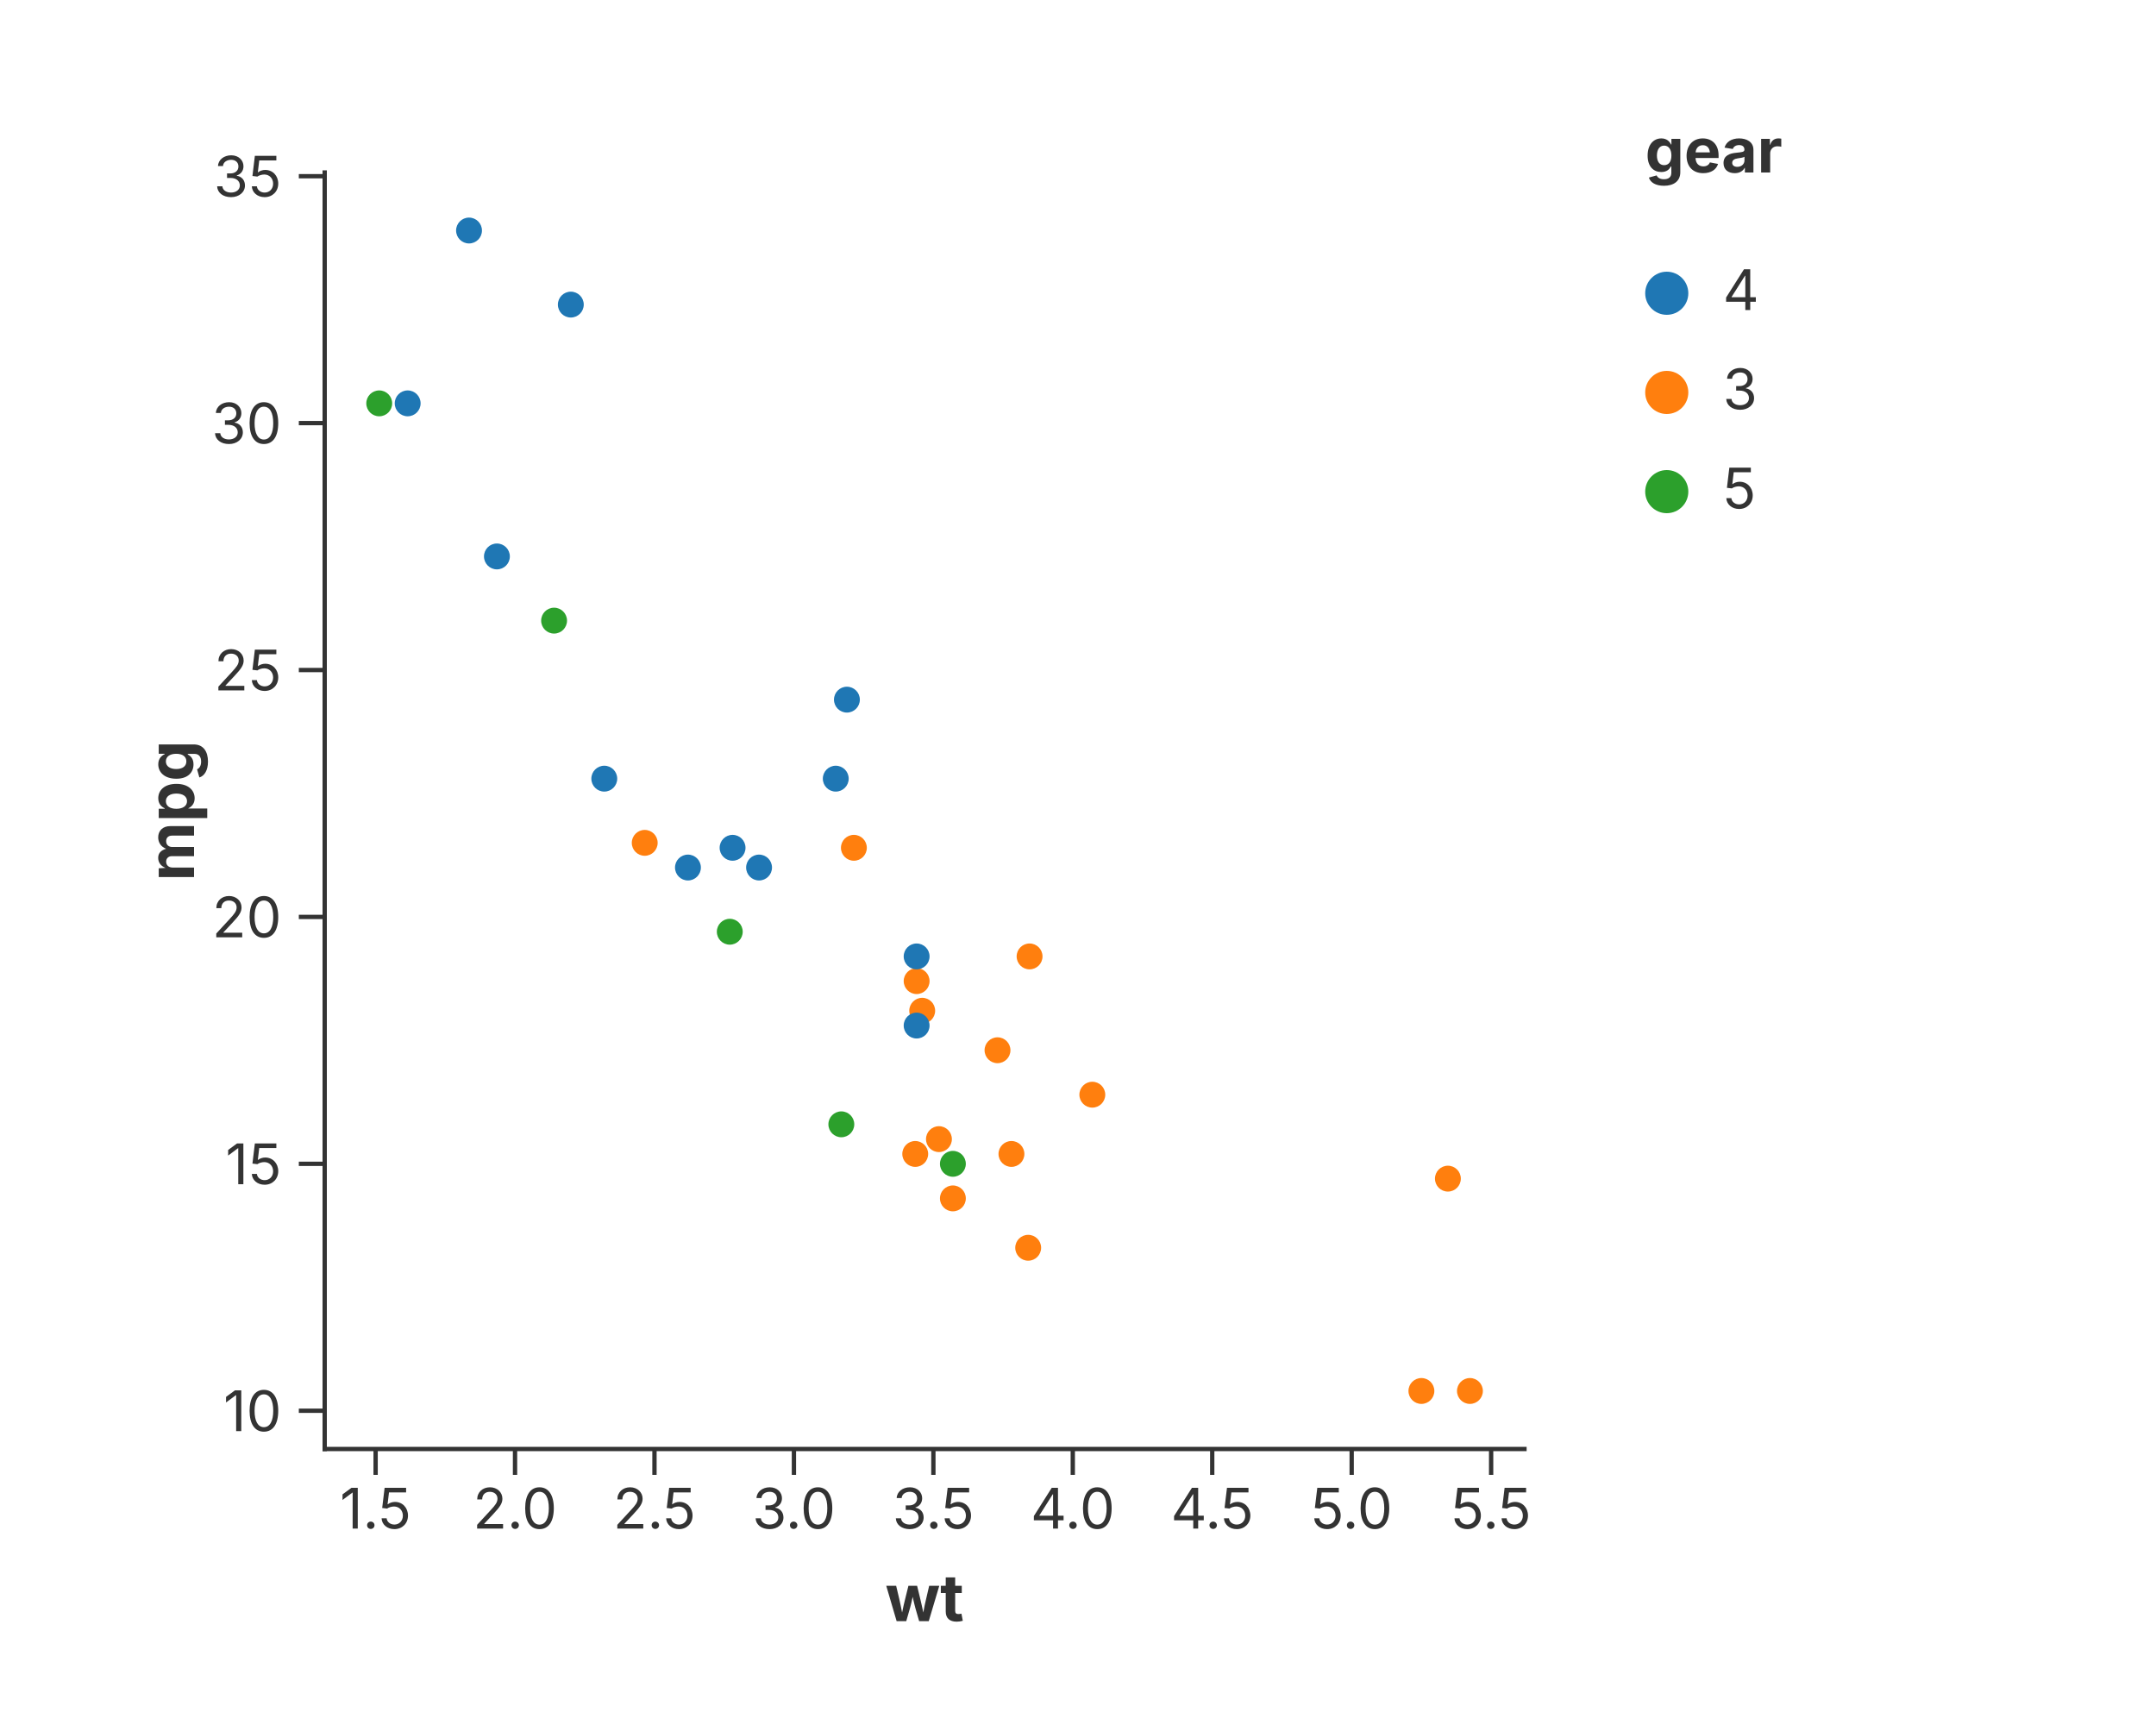
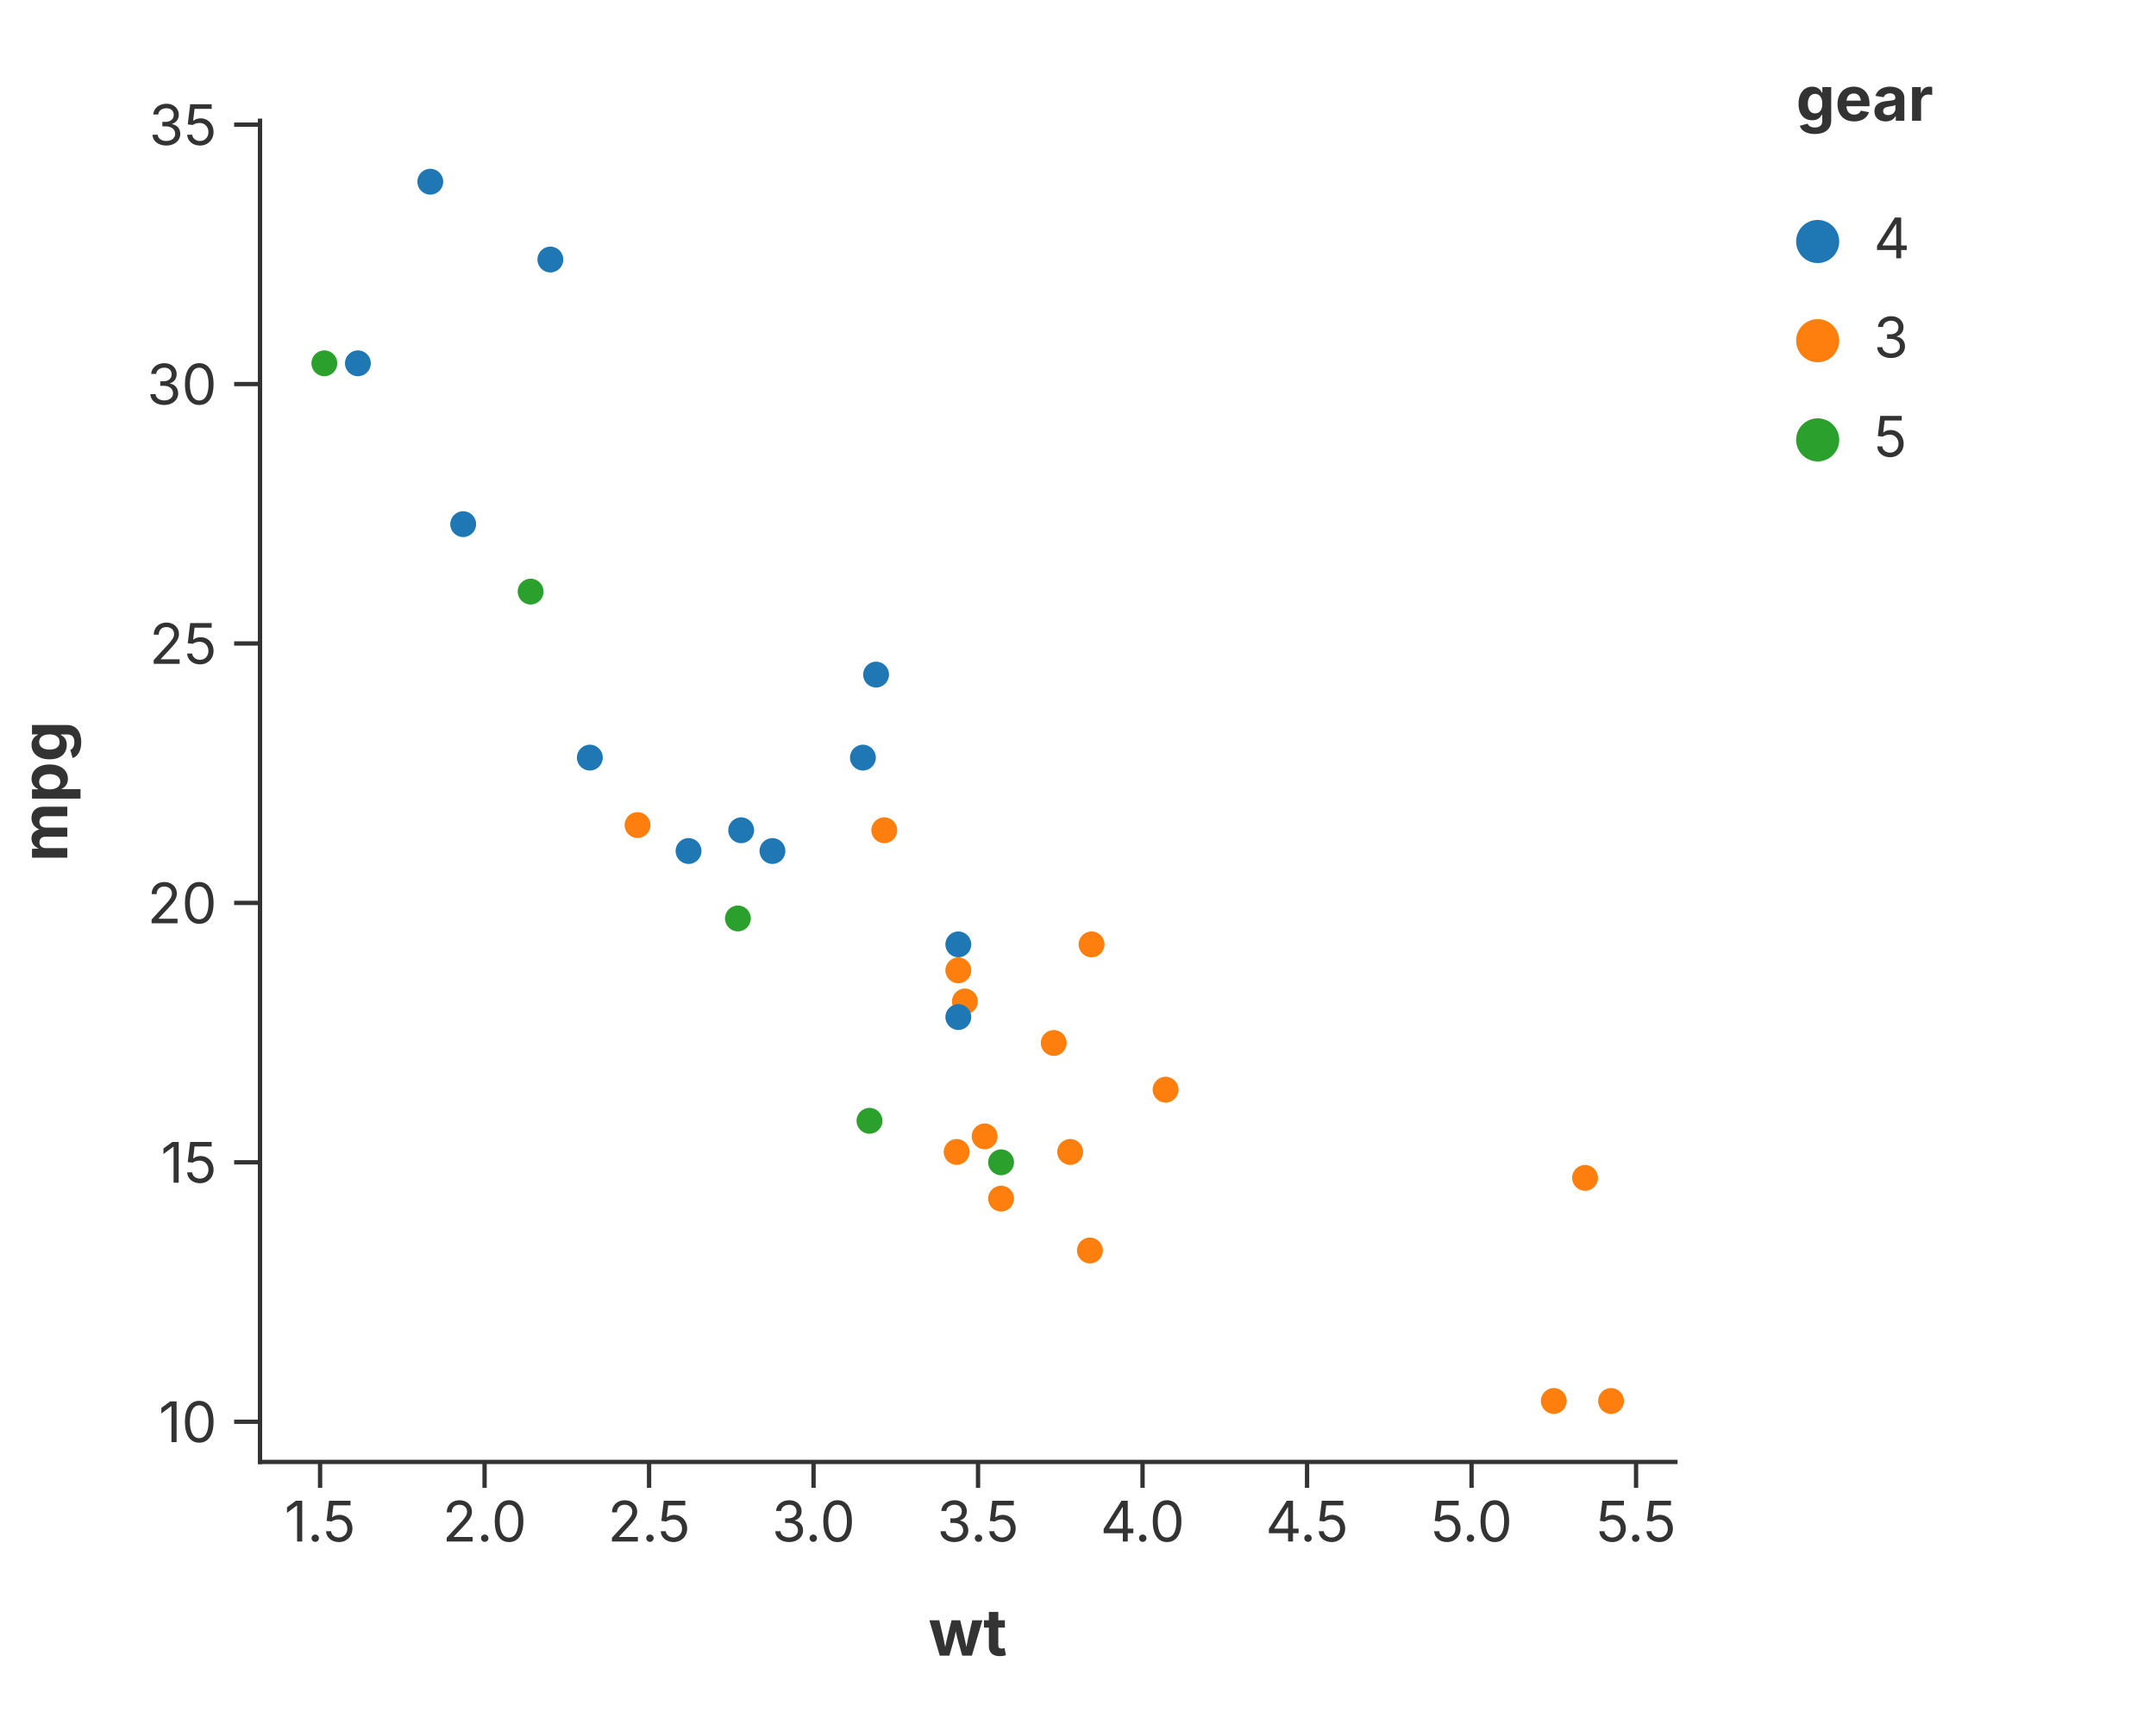
<svg xmlns="http://www.w3.org/2000/svg" width="500" height="400" viewBox="0 0 500 400">
  <rect width="100%" height="100%" fill="white" />
-   <line x1="75.30" y1="336.00" x2="353.54" y2="336.00" stroke="#333" stroke-width="1" stroke-linecap="square" />
-   <line x1="87.11" y1="336.00" x2="87.11" y2="342.00" stroke="#333" stroke-width="1.0" />
-   <text x="87.11" y="345.00" font-size="13" font-family="Inter, -apple-system, BlinkMacSystemFont, 'Segoe UI', Roboto, Helvetica, Arial, 'PingFang SC', 'Microsoft YaHei', Ubuntu, Cantarell, 'Noto Sans', sans-serif" fill="#333" text-anchor="middle" dominant-baseline="hanging">1.5</text>
-   <line x1="119.44" y1="336.00" x2="119.44" y2="342.00" stroke="#333" stroke-width="1.0" />
-   <text x="119.44" y="345.00" font-size="13" font-family="Inter, -apple-system, BlinkMacSystemFont, 'Segoe UI', Roboto, Helvetica, Arial, 'PingFang SC', 'Microsoft YaHei', Ubuntu, Cantarell, 'Noto Sans', sans-serif" fill="#333" text-anchor="middle" dominant-baseline="hanging">2.0</text>
-   <line x1="151.78" y1="336.00" x2="151.78" y2="342.00" stroke="#333" stroke-width="1.0" />
-   <text x="151.78" y="345.00" font-size="13" font-family="Inter, -apple-system, BlinkMacSystemFont, 'Segoe UI', Roboto, Helvetica, Arial, 'PingFang SC', 'Microsoft YaHei', Ubuntu, Cantarell, 'Noto Sans', sans-serif" fill="#333" text-anchor="middle" dominant-baseline="hanging">2.5</text>
-   <line x1="184.12" y1="336.00" x2="184.12" y2="342.00" stroke="#333" stroke-width="1.0" />
-   <text x="184.12" y="345.00" font-size="13" font-family="Inter, -apple-system, BlinkMacSystemFont, 'Segoe UI', Roboto, Helvetica, Arial, 'PingFang SC', 'Microsoft YaHei', Ubuntu, Cantarell, 'Noto Sans', sans-serif" fill="#333" text-anchor="middle" dominant-baseline="hanging">3.0</text>
-   <line x1="216.46" y1="336.00" x2="216.46" y2="342.00" stroke="#333" stroke-width="1.0" />
-   <text x="216.46" y="345.00" font-size="13" font-family="Inter, -apple-system, BlinkMacSystemFont, 'Segoe UI', Roboto, Helvetica, Arial, 'PingFang SC', 'Microsoft YaHei', Ubuntu, Cantarell, 'Noto Sans', sans-serif" fill="#333" text-anchor="middle" dominant-baseline="hanging">3.5</text>
-   <line x1="248.79" y1="336.00" x2="248.79" y2="342.00" stroke="#333" stroke-width="1.0" />
-   <text x="248.79" y="345.00" font-size="13" font-family="Inter, -apple-system, BlinkMacSystemFont, 'Segoe UI', Roboto, Helvetica, Arial, 'PingFang SC', 'Microsoft YaHei', Ubuntu, Cantarell, 'Noto Sans', sans-serif" fill="#333" text-anchor="middle" dominant-baseline="hanging">4.0</text>
-   <line x1="281.13" y1="336.00" x2="281.13" y2="342.00" stroke="#333" stroke-width="1.0" />
-   <text x="281.13" y="345.00" font-size="13" font-family="Inter, -apple-system, BlinkMacSystemFont, 'Segoe UI', Roboto, Helvetica, Arial, 'PingFang SC', 'Microsoft YaHei', Ubuntu, Cantarell, 'Noto Sans', sans-serif" fill="#333" text-anchor="middle" dominant-baseline="hanging">4.5</text>
-   <line x1="313.47" y1="336.00" x2="313.47" y2="342.00" stroke="#333" stroke-width="1.0" />
-   <text x="313.47" y="345.00" font-size="13" font-family="Inter, -apple-system, BlinkMacSystemFont, 'Segoe UI', Roboto, Helvetica, Arial, 'PingFang SC', 'Microsoft YaHei', Ubuntu, Cantarell, 'Noto Sans', sans-serif" fill="#333" text-anchor="middle" dominant-baseline="hanging">5.0</text>
-   <line x1="345.81" y1="336.00" x2="345.81" y2="342.00" stroke="#333" stroke-width="1.0" />
-   <text x="345.81" y="345.00" font-size="13" font-family="Inter, -apple-system, BlinkMacSystemFont, 'Segoe UI', Roboto, Helvetica, Arial, 'PingFang SC', 'Microsoft YaHei', Ubuntu, Cantarell, 'Noto Sans', sans-serif" fill="#333" text-anchor="middle" dominant-baseline="hanging">5.5</text>
-   <text x="214.42" y="365.00" text-anchor="middle" font-size="15" font-family="Inter, -apple-system, BlinkMacSystemFont, 'Segoe UI', Roboto, Helvetica, Arial, 'PingFang SC', 'Microsoft YaHei', Ubuntu, Cantarell, 'Noto Sans', sans-serif" fill="#333" font-weight="bold" dominant-baseline="hanging">wt</text>
-   <line x1="75.30" y1="336.00" x2="75.30" y2="40.00" stroke="#333" stroke-width="1" stroke-linecap="square" />
-   <line x1="75.30" y1="327.13" x2="69.30" y2="327.13" stroke="#333" stroke-width="1.0" />
-   <text x="65.30" y="327.13" font-size="13" font-family="Inter, -apple-system, BlinkMacSystemFont, 'Segoe UI', Roboto, Helvetica, Arial, 'PingFang SC', 'Microsoft YaHei', Ubuntu, Cantarell, 'Noto Sans', sans-serif" fill="#333" text-anchor="end" dominant-baseline="central">10</text>
-   <line x1="75.30" y1="269.87" x2="69.30" y2="269.87" stroke="#333" stroke-width="1.0" />
-   <text x="65.30" y="269.87" font-size="13" font-family="Inter, -apple-system, BlinkMacSystemFont, 'Segoe UI', Roboto, Helvetica, Arial, 'PingFang SC', 'Microsoft YaHei', Ubuntu, Cantarell, 'Noto Sans', sans-serif" fill="#333" text-anchor="end" dominant-baseline="central">15</text>
-   <line x1="75.30" y1="212.62" x2="69.30" y2="212.62" stroke="#333" stroke-width="1.0" />
-   <text x="65.30" y="212.62" font-size="13" font-family="Inter, -apple-system, BlinkMacSystemFont, 'Segoe UI', Roboto, Helvetica, Arial, 'PingFang SC', 'Microsoft YaHei', Ubuntu, Cantarell, 'Noto Sans', sans-serif" fill="#333" text-anchor="end" dominant-baseline="central">20</text>
-   <line x1="75.30" y1="155.37" x2="69.30" y2="155.37" stroke="#333" stroke-width="1.0" />
-   <text x="65.30" y="155.37" font-size="13" font-family="Inter, -apple-system, BlinkMacSystemFont, 'Segoe UI', Roboto, Helvetica, Arial, 'PingFang SC', 'Microsoft YaHei', Ubuntu, Cantarell, 'Noto Sans', sans-serif" fill="#333" text-anchor="end" dominant-baseline="central">25</text>
-   <line x1="75.30" y1="98.11" x2="69.30" y2="98.11" stroke="#333" stroke-width="1.0" />
-   <text x="65.30" y="98.11" font-size="13" font-family="Inter, -apple-system, BlinkMacSystemFont, 'Segoe UI', Roboto, Helvetica, Arial, 'PingFang SC', 'Microsoft YaHei', Ubuntu, Cantarell, 'Noto Sans', sans-serif" fill="#333" text-anchor="end" dominant-baseline="central">30</text>
-   <line x1="75.30" y1="40.86" x2="69.30" y2="40.86" stroke="#333" stroke-width="1.0" />
-   <text x="65.30" y="40.86" font-size="13" font-family="Inter, -apple-system, BlinkMacSystemFont, 'Segoe UI', Roboto, Helvetica, Arial, 'PingFang SC', 'Microsoft YaHei', Ubuntu, Cantarell, 'Noto Sans', sans-serif" fill="#333" text-anchor="end" dominant-baseline="central">35</text>
-   <text x="45.00" y="188.00" text-anchor="middle" font-size="15" font-family="Inter, -apple-system, BlinkMacSystemFont, 'Segoe UI', Roboto, Helvetica, Arial, 'PingFang SC', 'Microsoft YaHei', Ubuntu, Cantarell, 'Noto Sans', sans-serif" fill="#333" font-weight="bold" transform="rotate(-90, 45.00, 188.00)" dominant-baseline="auto">mpg</text>
+   <line x1="60.30" y1="339.00" x2="388.54" y2="339.00" stroke="#333" stroke-width="1" stroke-linecap="square" />
+   <line x1="74.23" y1="339.00" x2="74.23" y2="345.00" stroke="#333" stroke-width="1.0" />
+   <text x="74.23" y="348.00" font-size="13" font-family="Inter, -apple-system, BlinkMacSystemFont, 'Segoe UI', Roboto, Helvetica, Arial, 'PingFang SC', 'Microsoft YaHei', Ubuntu, Cantarell, 'Noto Sans', sans-serif" fill="#333" text-anchor="middle" dominant-baseline="hanging">1.5</text>
+   <line x1="112.38" y1="339.00" x2="112.38" y2="345.00" stroke="#333" stroke-width="1.0" />
+   <text x="112.38" y="348.00" font-size="13" font-family="Inter, -apple-system, BlinkMacSystemFont, 'Segoe UI', Roboto, Helvetica, Arial, 'PingFang SC', 'Microsoft YaHei', Ubuntu, Cantarell, 'Noto Sans', sans-serif" fill="#333" text-anchor="middle" dominant-baseline="hanging">2.0</text>
+   <line x1="150.53" y1="339.00" x2="150.53" y2="345.00" stroke="#333" stroke-width="1.0" />
+   <text x="150.53" y="348.00" font-size="13" font-family="Inter, -apple-system, BlinkMacSystemFont, 'Segoe UI', Roboto, Helvetica, Arial, 'PingFang SC', 'Microsoft YaHei', Ubuntu, Cantarell, 'Noto Sans', sans-serif" fill="#333" text-anchor="middle" dominant-baseline="hanging">2.5</text>
+   <line x1="188.67" y1="339.00" x2="188.67" y2="345.00" stroke="#333" stroke-width="1.0" />
+   <text x="188.67" y="348.00" font-size="13" font-family="Inter, -apple-system, BlinkMacSystemFont, 'Segoe UI', Roboto, Helvetica, Arial, 'PingFang SC', 'Microsoft YaHei', Ubuntu, Cantarell, 'Noto Sans', sans-serif" fill="#333" text-anchor="middle" dominant-baseline="hanging">3.0</text>
+   <line x1="226.82" y1="339.00" x2="226.82" y2="345.00" stroke="#333" stroke-width="1.0" />
+   <text x="226.82" y="348.00" font-size="13" font-family="Inter, -apple-system, BlinkMacSystemFont, 'Segoe UI', Roboto, Helvetica, Arial, 'PingFang SC', 'Microsoft YaHei', Ubuntu, Cantarell, 'Noto Sans', sans-serif" fill="#333" text-anchor="middle" dominant-baseline="hanging">3.5</text>
+   <line x1="264.97" y1="339.00" x2="264.97" y2="345.00" stroke="#333" stroke-width="1.0" />
+   <text x="264.97" y="348.00" font-size="13" font-family="Inter, -apple-system, BlinkMacSystemFont, 'Segoe UI', Roboto, Helvetica, Arial, 'PingFang SC', 'Microsoft YaHei', Ubuntu, Cantarell, 'Noto Sans', sans-serif" fill="#333" text-anchor="middle" dominant-baseline="hanging">4.0</text>
+   <line x1="303.12" y1="339.00" x2="303.12" y2="345.00" stroke="#333" stroke-width="1.0" />
+   <text x="303.12" y="348.00" font-size="13" font-family="Inter, -apple-system, BlinkMacSystemFont, 'Segoe UI', Roboto, Helvetica, Arial, 'PingFang SC', 'Microsoft YaHei', Ubuntu, Cantarell, 'Noto Sans', sans-serif" fill="#333" text-anchor="middle" dominant-baseline="hanging">4.5</text>
+   <line x1="341.27" y1="339.00" x2="341.27" y2="345.00" stroke="#333" stroke-width="1.0" />
+   <text x="341.27" y="348.00" font-size="13" font-family="Inter, -apple-system, BlinkMacSystemFont, 'Segoe UI', Roboto, Helvetica, Arial, 'PingFang SC', 'Microsoft YaHei', Ubuntu, Cantarell, 'Noto Sans', sans-serif" fill="#333" text-anchor="middle" dominant-baseline="hanging">5.0</text>
+   <line x1="379.42" y1="339.00" x2="379.42" y2="345.00" stroke="#333" stroke-width="1.0" />
+   <text x="379.42" y="348.00" font-size="13" font-family="Inter, -apple-system, BlinkMacSystemFont, 'Segoe UI', Roboto, Helvetica, Arial, 'PingFang SC', 'Microsoft YaHei', Ubuntu, Cantarell, 'Noto Sans', sans-serif" fill="#333" text-anchor="middle" dominant-baseline="hanging">5.5</text>
+   <text x="224.42" y="373.00" text-anchor="middle" font-size="15" font-family="Inter, -apple-system, BlinkMacSystemFont, 'Segoe UI', Roboto, Helvetica, Arial, 'PingFang SC', 'Microsoft YaHei', Ubuntu, Cantarell, 'Noto Sans', sans-serif" fill="#333" font-weight="bold" dominant-baseline="hanging">wt</text>
+   <line x1="60.30" y1="339.00" x2="60.30" y2="28.00" stroke="#333" stroke-width="1" stroke-linecap="square" />
+   <line x1="60.30" y1="329.68" x2="54.30" y2="329.68" stroke="#333" stroke-width="1.0" />
+   <text x="50.30" y="329.68" font-size="13" font-family="Inter, -apple-system, BlinkMacSystemFont, 'Segoe UI', Roboto, Helvetica, Arial, 'PingFang SC', 'Microsoft YaHei', Ubuntu, Cantarell, 'Noto Sans', sans-serif" fill="#333" text-anchor="end" dominant-baseline="central">10</text>
+   <line x1="60.30" y1="269.52" x2="54.30" y2="269.52" stroke="#333" stroke-width="1.0" />
+   <text x="50.30" y="269.52" font-size="13" font-family="Inter, -apple-system, BlinkMacSystemFont, 'Segoe UI', Roboto, Helvetica, Arial, 'PingFang SC', 'Microsoft YaHei', Ubuntu, Cantarell, 'Noto Sans', sans-serif" fill="#333" text-anchor="end" dominant-baseline="central">15</text>
+   <line x1="60.30" y1="209.37" x2="54.30" y2="209.37" stroke="#333" stroke-width="1.0" />
+   <text x="50.30" y="209.37" font-size="13" font-family="Inter, -apple-system, BlinkMacSystemFont, 'Segoe UI', Roboto, Helvetica, Arial, 'PingFang SC', 'Microsoft YaHei', Ubuntu, Cantarell, 'Noto Sans', sans-serif" fill="#333" text-anchor="end" dominant-baseline="central">20</text>
+   <line x1="60.30" y1="149.21" x2="54.30" y2="149.21" stroke="#333" stroke-width="1.0" />
+   <text x="50.30" y="149.21" font-size="13" font-family="Inter, -apple-system, BlinkMacSystemFont, 'Segoe UI', Roboto, Helvetica, Arial, 'PingFang SC', 'Microsoft YaHei', Ubuntu, Cantarell, 'Noto Sans', sans-serif" fill="#333" text-anchor="end" dominant-baseline="central">25</text>
+   <line x1="60.30" y1="89.06" x2="54.30" y2="89.06" stroke="#333" stroke-width="1.0" />
+   <text x="50.30" y="89.06" font-size="13" font-family="Inter, -apple-system, BlinkMacSystemFont, 'Segoe UI', Roboto, Helvetica, Arial, 'PingFang SC', 'Microsoft YaHei', Ubuntu, Cantarell, 'Noto Sans', sans-serif" fill="#333" text-anchor="end" dominant-baseline="central">30</text>
+   <line x1="60.30" y1="28.90" x2="54.30" y2="28.90" stroke="#333" stroke-width="1.0" />
+   <text x="50.30" y="28.90" font-size="13" font-family="Inter, -apple-system, BlinkMacSystemFont, 'Segoe UI', Roboto, Helvetica, Arial, 'PingFang SC', 'Microsoft YaHei', Ubuntu, Cantarell, 'Noto Sans', sans-serif" fill="#333" text-anchor="end" dominant-baseline="central">35</text>
+   <text x="10.00" y="183.50" text-anchor="middle" font-size="15" font-family="Inter, -apple-system, BlinkMacSystemFont, 'Segoe UI', Roboto, Helvetica, Arial, 'PingFang SC', 'Microsoft YaHei', Ubuntu, Cantarell, 'Noto Sans', sans-serif" fill="#333" font-weight="bold" transform="rotate(-90, 10.00, 183.50)" dominant-baseline="middle">mpg</text>
  <defs>
    <clipPath id="plot-clip-area">
-       <rect x="75.300" y="40.000" width="278.240" height="296.000" />
+       <rect x="60.300" y="28.000" width="328.240" height="311.000" />
    </clipPath>
  </defs>
-   <circle cx="159.543" cy="201.168" r="3.000" fill="#1f77b4" stroke="none" stroke-width="0.000" fill-opacity="1.000" stroke-opacity="1.000" clip-path="url(#plot-clip-area)" />
-   <circle cx="176.035" cy="201.168" r="3.000" fill="#1f77b4" stroke="none" stroke-width="0.000" fill-opacity="1.000" stroke-opacity="1.000" clip-path="url(#plot-clip-area)" />
-   <circle cx="140.140" cy="180.557" r="3.000" fill="#1f77b4" stroke="none" stroke-width="0.000" fill-opacity="1.000" stroke-opacity="1.000" clip-path="url(#plot-clip-area)" />
-   <circle cx="198.025" cy="196.588" r="3.000" fill="#ff7f0e" stroke="none" stroke-width="0.000" fill-opacity="1.000" stroke-opacity="1.000" clip-path="url(#plot-clip-area)" />
-   <circle cx="212.577" cy="227.505" r="3.000" fill="#ff7f0e" stroke="none" stroke-width="0.000" fill-opacity="1.000" stroke-opacity="1.000" clip-path="url(#plot-clip-area)" />
-   <circle cx="213.870" cy="234.375" r="3.000" fill="#ff7f0e" stroke="none" stroke-width="0.000" fill-opacity="1.000" stroke-opacity="1.000" clip-path="url(#plot-clip-area)" />
-   <circle cx="220.985" cy="277.888" r="3.000" fill="#ff7f0e" stroke="none" stroke-width="0.000" fill-opacity="1.000" stroke-opacity="1.000" clip-path="url(#plot-clip-area)" />
-   <circle cx="196.408" cy="162.236" r="3.000" fill="#1f77b4" stroke="none" stroke-width="0.000" fill-opacity="1.000" stroke-opacity="1.000" clip-path="url(#plot-clip-area)" />
-   <circle cx="193.821" cy="180.557" r="3.000" fill="#1f77b4" stroke="none" stroke-width="0.000" fill-opacity="1.000" stroke-opacity="1.000" clip-path="url(#plot-clip-area)" />
-   <circle cx="212.577" cy="221.779" r="3.000" fill="#1f77b4" stroke="none" stroke-width="0.000" fill-opacity="1.000" stroke-opacity="1.000" clip-path="url(#plot-clip-area)" />
-   <circle cx="212.577" cy="237.810" r="3.000" fill="#1f77b4" stroke="none" stroke-width="0.000" fill-opacity="1.000" stroke-opacity="1.000" clip-path="url(#plot-clip-area)" />
-   <circle cx="253.322" cy="253.841" r="3.000" fill="#ff7f0e" stroke="none" stroke-width="0.000" fill-opacity="1.000" stroke-opacity="1.000" clip-path="url(#plot-clip-area)" />
-   <circle cx="231.333" cy="243.536" r="3.000" fill="#ff7f0e" stroke="none" stroke-width="0.000" fill-opacity="1.000" stroke-opacity="1.000" clip-path="url(#plot-clip-area)" />
-   <circle cx="234.566" cy="267.582" r="3.000" fill="#ff7f0e" stroke="none" stroke-width="0.000" fill-opacity="1.000" stroke-opacity="1.000" clip-path="url(#plot-clip-area)" />
-   <circle cx="329.639" cy="322.545" r="3.000" fill="#ff7f0e" stroke="none" stroke-width="0.000" fill-opacity="1.000" stroke-opacity="1.000" clip-path="url(#plot-clip-area)" />
-   <circle cx="340.893" cy="322.545" r="3.000" fill="#ff7f0e" stroke="none" stroke-width="0.000" fill-opacity="1.000" stroke-opacity="1.000" clip-path="url(#plot-clip-area)" />
-   <circle cx="335.783" cy="273.308" r="3.000" fill="#ff7f0e" stroke="none" stroke-width="0.000" fill-opacity="1.000" stroke-opacity="1.000" clip-path="url(#plot-clip-area)" />
-   <circle cx="132.379" cy="70.631" r="3.000" fill="#1f77b4" stroke="none" stroke-width="0.000" fill-opacity="1.000" stroke-opacity="1.000" clip-path="url(#plot-clip-area)" />
-   <circle cx="94.544" cy="93.532" r="3.000" fill="#1f77b4" stroke="none" stroke-width="0.000" fill-opacity="1.000" stroke-opacity="1.000" clip-path="url(#plot-clip-area)" />
-   <circle cx="108.773" cy="53.455" r="3.000" fill="#1f77b4" stroke="none" stroke-width="0.000" fill-opacity="1.000" stroke-opacity="1.000" clip-path="url(#plot-clip-area)" />
-   <circle cx="149.518" cy="195.443" r="3.000" fill="#ff7f0e" stroke="none" stroke-width="0.000" fill-opacity="1.000" stroke-opacity="1.000" clip-path="url(#plot-clip-area)" />
-   <circle cx="217.751" cy="264.147" r="3.000" fill="#ff7f0e" stroke="none" stroke-width="0.000" fill-opacity="1.000" stroke-opacity="1.000" clip-path="url(#plot-clip-area)" />
-   <circle cx="212.253" cy="267.582" r="3.000" fill="#ff7f0e" stroke="none" stroke-width="0.000" fill-opacity="1.000" stroke-opacity="1.000" clip-path="url(#plot-clip-area)" />
-   <circle cx="238.447" cy="289.338" r="3.000" fill="#ff7f0e" stroke="none" stroke-width="0.000" fill-opacity="1.000" stroke-opacity="1.000" clip-path="url(#plot-clip-area)" />
-   <circle cx="238.770" cy="221.779" r="3.000" fill="#ff7f0e" stroke="none" stroke-width="0.000" fill-opacity="1.000" stroke-opacity="1.000" clip-path="url(#plot-clip-area)" />
-   <circle cx="115.240" cy="129.029" r="3.000" fill="#1f77b4" stroke="none" stroke-width="0.000" fill-opacity="1.000" stroke-opacity="1.000" clip-path="url(#plot-clip-area)" />
-   <circle cx="128.499" cy="143.915" r="3.000" fill="#2ca02c" stroke="none" stroke-width="0.000" fill-opacity="1.000" stroke-opacity="1.000" clip-path="url(#plot-clip-area)" />
-   <circle cx="87.947" cy="93.532" r="3.000" fill="#2ca02c" stroke="none" stroke-width="0.000" fill-opacity="1.000" stroke-opacity="1.000" clip-path="url(#plot-clip-area)" />
-   <circle cx="195.114" cy="260.712" r="3.000" fill="#2ca02c" stroke="none" stroke-width="0.000" fill-opacity="1.000" stroke-opacity="1.000" clip-path="url(#plot-clip-area)" />
-   <circle cx="169.244" cy="216.054" r="3.000" fill="#2ca02c" stroke="none" stroke-width="0.000" fill-opacity="1.000" stroke-opacity="1.000" clip-path="url(#plot-clip-area)" />
-   <circle cx="220.985" cy="269.872" r="3.000" fill="#2ca02c" stroke="none" stroke-width="0.000" fill-opacity="1.000" stroke-opacity="1.000" clip-path="url(#plot-clip-area)" />
-   <circle cx="169.891" cy="196.588" r="3.000" fill="#1f77b4" stroke="none" stroke-width="0.000" fill-opacity="1.000" stroke-opacity="1.000" clip-path="url(#plot-clip-area)" />
-   <text x="381.540" y="40.000" font-size="14.3" font-family="Inter, -apple-system, BlinkMacSystemFont, 'Segoe UI', Roboto, Helvetica, Arial, 'PingFang SC', 'Microsoft YaHei', Ubuntu, Cantarell, 'Noto Sans', sans-serif" fill="#333" fill-opacity="1.000" text-anchor="start" font-weight="bold">gear</text>
-   <circle cx="386.540" cy="68.000" r="5.000" fill="#1f77b4" stroke="none" stroke-width="0.000" fill-opacity="1.000" stroke-opacity="1.000" />
-   <text x="399.540" y="71.900" font-size="13.0" font-family="Inter, -apple-system, BlinkMacSystemFont, 'Segoe UI', Roboto, Helvetica, Arial, 'PingFang SC', 'Microsoft YaHei', Ubuntu, Cantarell, 'Noto Sans', sans-serif" fill="#333" fill-opacity="1.000" text-anchor="start" font-weight="normal">4</text>
-   <circle cx="386.540" cy="91.000" r="5.000" fill="#ff7f0e" stroke="none" stroke-width="0.000" fill-opacity="1.000" stroke-opacity="1.000" />
-   <text x="399.540" y="94.900" font-size="13.0" font-family="Inter, -apple-system, BlinkMacSystemFont, 'Segoe UI', Roboto, Helvetica, Arial, 'PingFang SC', 'Microsoft YaHei', Ubuntu, Cantarell, 'Noto Sans', sans-serif" fill="#333" fill-opacity="1.000" text-anchor="start" font-weight="normal">3</text>
-   <circle cx="386.540" cy="114.000" r="5.000" fill="#2ca02c" stroke="none" stroke-width="0.000" fill-opacity="1.000" stroke-opacity="1.000" />
-   <text x="399.540" y="117.900" font-size="13.0" font-family="Inter, -apple-system, BlinkMacSystemFont, 'Segoe UI', Roboto, Helvetica, Arial, 'PingFang SC', 'Microsoft YaHei', Ubuntu, Cantarell, 'Noto Sans', sans-serif" fill="#333" fill-opacity="1.000" text-anchor="start" font-weight="normal">5</text>
+   <circle cx="159.681" cy="197.336" r="3.000" fill="#1f77b4" stroke="none" stroke-width="0.000" fill-opacity="1.000" stroke-opacity="1.000" clip-path="url(#plot-clip-area)" />
+   <circle cx="179.137" cy="197.336" r="3.000" fill="#1f77b4" stroke="none" stroke-width="0.000" fill-opacity="1.000" stroke-opacity="1.000" clip-path="url(#plot-clip-area)" />
+   <circle cx="136.792" cy="175.680" r="3.000" fill="#1f77b4" stroke="none" stroke-width="0.000" fill-opacity="1.000" stroke-opacity="1.000" clip-path="url(#plot-clip-area)" />
+   <circle cx="205.079" cy="192.523" r="3.000" fill="#ff7f0e" stroke="none" stroke-width="0.000" fill-opacity="1.000" stroke-opacity="1.000" clip-path="url(#plot-clip-area)" />
+   <circle cx="222.246" cy="225.007" r="3.000" fill="#ff7f0e" stroke="none" stroke-width="0.000" fill-opacity="1.000" stroke-opacity="1.000" clip-path="url(#plot-clip-area)" />
+   <circle cx="223.771" cy="232.225" r="3.000" fill="#ff7f0e" stroke="none" stroke-width="0.000" fill-opacity="1.000" stroke-opacity="1.000" clip-path="url(#plot-clip-area)" />
+   <circle cx="232.164" cy="277.943" r="3.000" fill="#ff7f0e" stroke="none" stroke-width="0.000" fill-opacity="1.000" stroke-opacity="1.000" clip-path="url(#plot-clip-area)" />
+   <circle cx="203.171" cy="156.430" r="3.000" fill="#1f77b4" stroke="none" stroke-width="0.000" fill-opacity="1.000" stroke-opacity="1.000" clip-path="url(#plot-clip-area)" />
+   <circle cx="200.119" cy="175.680" r="3.000" fill="#1f77b4" stroke="none" stroke-width="0.000" fill-opacity="1.000" stroke-opacity="1.000" clip-path="url(#plot-clip-area)" />
+   <circle cx="222.246" cy="218.991" r="3.000" fill="#1f77b4" stroke="none" stroke-width="0.000" fill-opacity="1.000" stroke-opacity="1.000" clip-path="url(#plot-clip-area)" />
+   <circle cx="222.246" cy="235.835" r="3.000" fill="#1f77b4" stroke="none" stroke-width="0.000" fill-opacity="1.000" stroke-opacity="1.000" clip-path="url(#plot-clip-area)" />
+   <circle cx="270.313" cy="252.678" r="3.000" fill="#ff7f0e" stroke="none" stroke-width="0.000" fill-opacity="1.000" stroke-opacity="1.000" clip-path="url(#plot-clip-area)" />
+   <circle cx="244.372" cy="241.850" r="3.000" fill="#ff7f0e" stroke="none" stroke-width="0.000" fill-opacity="1.000" stroke-opacity="1.000" clip-path="url(#plot-clip-area)" />
+   <circle cx="248.187" cy="267.115" r="3.000" fill="#ff7f0e" stroke="none" stroke-width="0.000" fill-opacity="1.000" stroke-opacity="1.000" clip-path="url(#plot-clip-area)" />
+   <circle cx="360.344" cy="324.864" r="3.000" fill="#ff7f0e" stroke="none" stroke-width="0.000" fill-opacity="1.000" stroke-opacity="1.000" clip-path="url(#plot-clip-area)" />
+   <circle cx="373.620" cy="324.864" r="3.000" fill="#ff7f0e" stroke="none" stroke-width="0.000" fill-opacity="1.000" stroke-opacity="1.000" clip-path="url(#plot-clip-area)" />
+   <circle cx="367.592" cy="273.131" r="3.000" fill="#ff7f0e" stroke="none" stroke-width="0.000" fill-opacity="1.000" stroke-opacity="1.000" clip-path="url(#plot-clip-area)" />
+   <circle cx="127.636" cy="60.183" r="3.000" fill="#1f77b4" stroke="none" stroke-width="0.000" fill-opacity="1.000" stroke-opacity="1.000" clip-path="url(#plot-clip-area)" />
+   <circle cx="83.002" cy="84.245" r="3.000" fill="#1f77b4" stroke="none" stroke-width="0.000" fill-opacity="1.000" stroke-opacity="1.000" clip-path="url(#plot-clip-area)" />
+   <circle cx="99.788" cy="42.136" r="3.000" fill="#1f77b4" stroke="none" stroke-width="0.000" fill-opacity="1.000" stroke-opacity="1.000" clip-path="url(#plot-clip-area)" />
+   <circle cx="147.855" cy="191.320" r="3.000" fill="#ff7f0e" stroke="none" stroke-width="0.000" fill-opacity="1.000" stroke-opacity="1.000" clip-path="url(#plot-clip-area)" />
+   <circle cx="228.349" cy="263.506" r="3.000" fill="#ff7f0e" stroke="none" stroke-width="0.000" fill-opacity="1.000" stroke-opacity="1.000" clip-path="url(#plot-clip-area)" />
+   <circle cx="221.864" cy="267.115" r="3.000" fill="#ff7f0e" stroke="none" stroke-width="0.000" fill-opacity="1.000" stroke-opacity="1.000" clip-path="url(#plot-clip-area)" />
+   <circle cx="252.765" cy="289.974" r="3.000" fill="#ff7f0e" stroke="none" stroke-width="0.000" fill-opacity="1.000" stroke-opacity="1.000" clip-path="url(#plot-clip-area)" />
+   <circle cx="253.146" cy="218.991" r="3.000" fill="#ff7f0e" stroke="none" stroke-width="0.000" fill-opacity="1.000" stroke-opacity="1.000" clip-path="url(#plot-clip-area)" />
+   <circle cx="107.418" cy="121.541" r="3.000" fill="#1f77b4" stroke="none" stroke-width="0.000" fill-opacity="1.000" stroke-opacity="1.000" clip-path="url(#plot-clip-area)" />
+   <circle cx="123.059" cy="137.181" r="3.000" fill="#2ca02c" stroke="none" stroke-width="0.000" fill-opacity="1.000" stroke-opacity="1.000" clip-path="url(#plot-clip-area)" />
+   <circle cx="75.220" cy="84.245" r="3.000" fill="#2ca02c" stroke="none" stroke-width="0.000" fill-opacity="1.000" stroke-opacity="1.000" clip-path="url(#plot-clip-area)" />
+   <circle cx="201.645" cy="259.897" r="3.000" fill="#2ca02c" stroke="none" stroke-width="0.000" fill-opacity="1.000" stroke-opacity="1.000" clip-path="url(#plot-clip-area)" />
+   <circle cx="171.126" cy="212.976" r="3.000" fill="#2ca02c" stroke="none" stroke-width="0.000" fill-opacity="1.000" stroke-opacity="1.000" clip-path="url(#plot-clip-area)" />
+   <circle cx="232.164" cy="269.521" r="3.000" fill="#2ca02c" stroke="none" stroke-width="0.000" fill-opacity="1.000" stroke-opacity="1.000" clip-path="url(#plot-clip-area)" />
+   <circle cx="171.889" cy="192.523" r="3.000" fill="#1f77b4" stroke="none" stroke-width="0.000" fill-opacity="1.000" stroke-opacity="1.000" clip-path="url(#plot-clip-area)" />
+   <text x="416.540" y="28.000" font-size="14.3" font-family="Inter, -apple-system, BlinkMacSystemFont, 'Segoe UI', Roboto, Helvetica, Arial, 'PingFang SC', 'Microsoft YaHei', Ubuntu, Cantarell, 'Noto Sans', sans-serif" fill="#333" fill-opacity="1.000" text-anchor="start" font-weight="bold">gear</text>
+   <circle cx="421.540" cy="56.000" r="5.000" fill="#1f77b4" stroke="none" stroke-width="0.000" fill-opacity="1.000" stroke-opacity="1.000" />
+   <text x="434.540" y="59.900" font-size="13.0" font-family="Inter, -apple-system, BlinkMacSystemFont, 'Segoe UI', Roboto, Helvetica, Arial, 'PingFang SC', 'Microsoft YaHei', Ubuntu, Cantarell, 'Noto Sans', sans-serif" fill="#333" fill-opacity="1.000" text-anchor="start" font-weight="normal">4</text>
+   <circle cx="421.540" cy="79.000" r="5.000" fill="#ff7f0e" stroke="none" stroke-width="0.000" fill-opacity="1.000" stroke-opacity="1.000" />
+   <text x="434.540" y="82.900" font-size="13.0" font-family="Inter, -apple-system, BlinkMacSystemFont, 'Segoe UI', Roboto, Helvetica, Arial, 'PingFang SC', 'Microsoft YaHei', Ubuntu, Cantarell, 'Noto Sans', sans-serif" fill="#333" fill-opacity="1.000" text-anchor="start" font-weight="normal">3</text>
+   <circle cx="421.540" cy="102.000" r="5.000" fill="#2ca02c" stroke="none" stroke-width="0.000" fill-opacity="1.000" stroke-opacity="1.000" />
+   <text x="434.540" y="105.900" font-size="13.0" font-family="Inter, -apple-system, BlinkMacSystemFont, 'Segoe UI', Roboto, Helvetica, Arial, 'PingFang SC', 'Microsoft YaHei', Ubuntu, Cantarell, 'Noto Sans', sans-serif" fill="#333" fill-opacity="1.000" text-anchor="start" font-weight="normal">5</text>
</svg>
